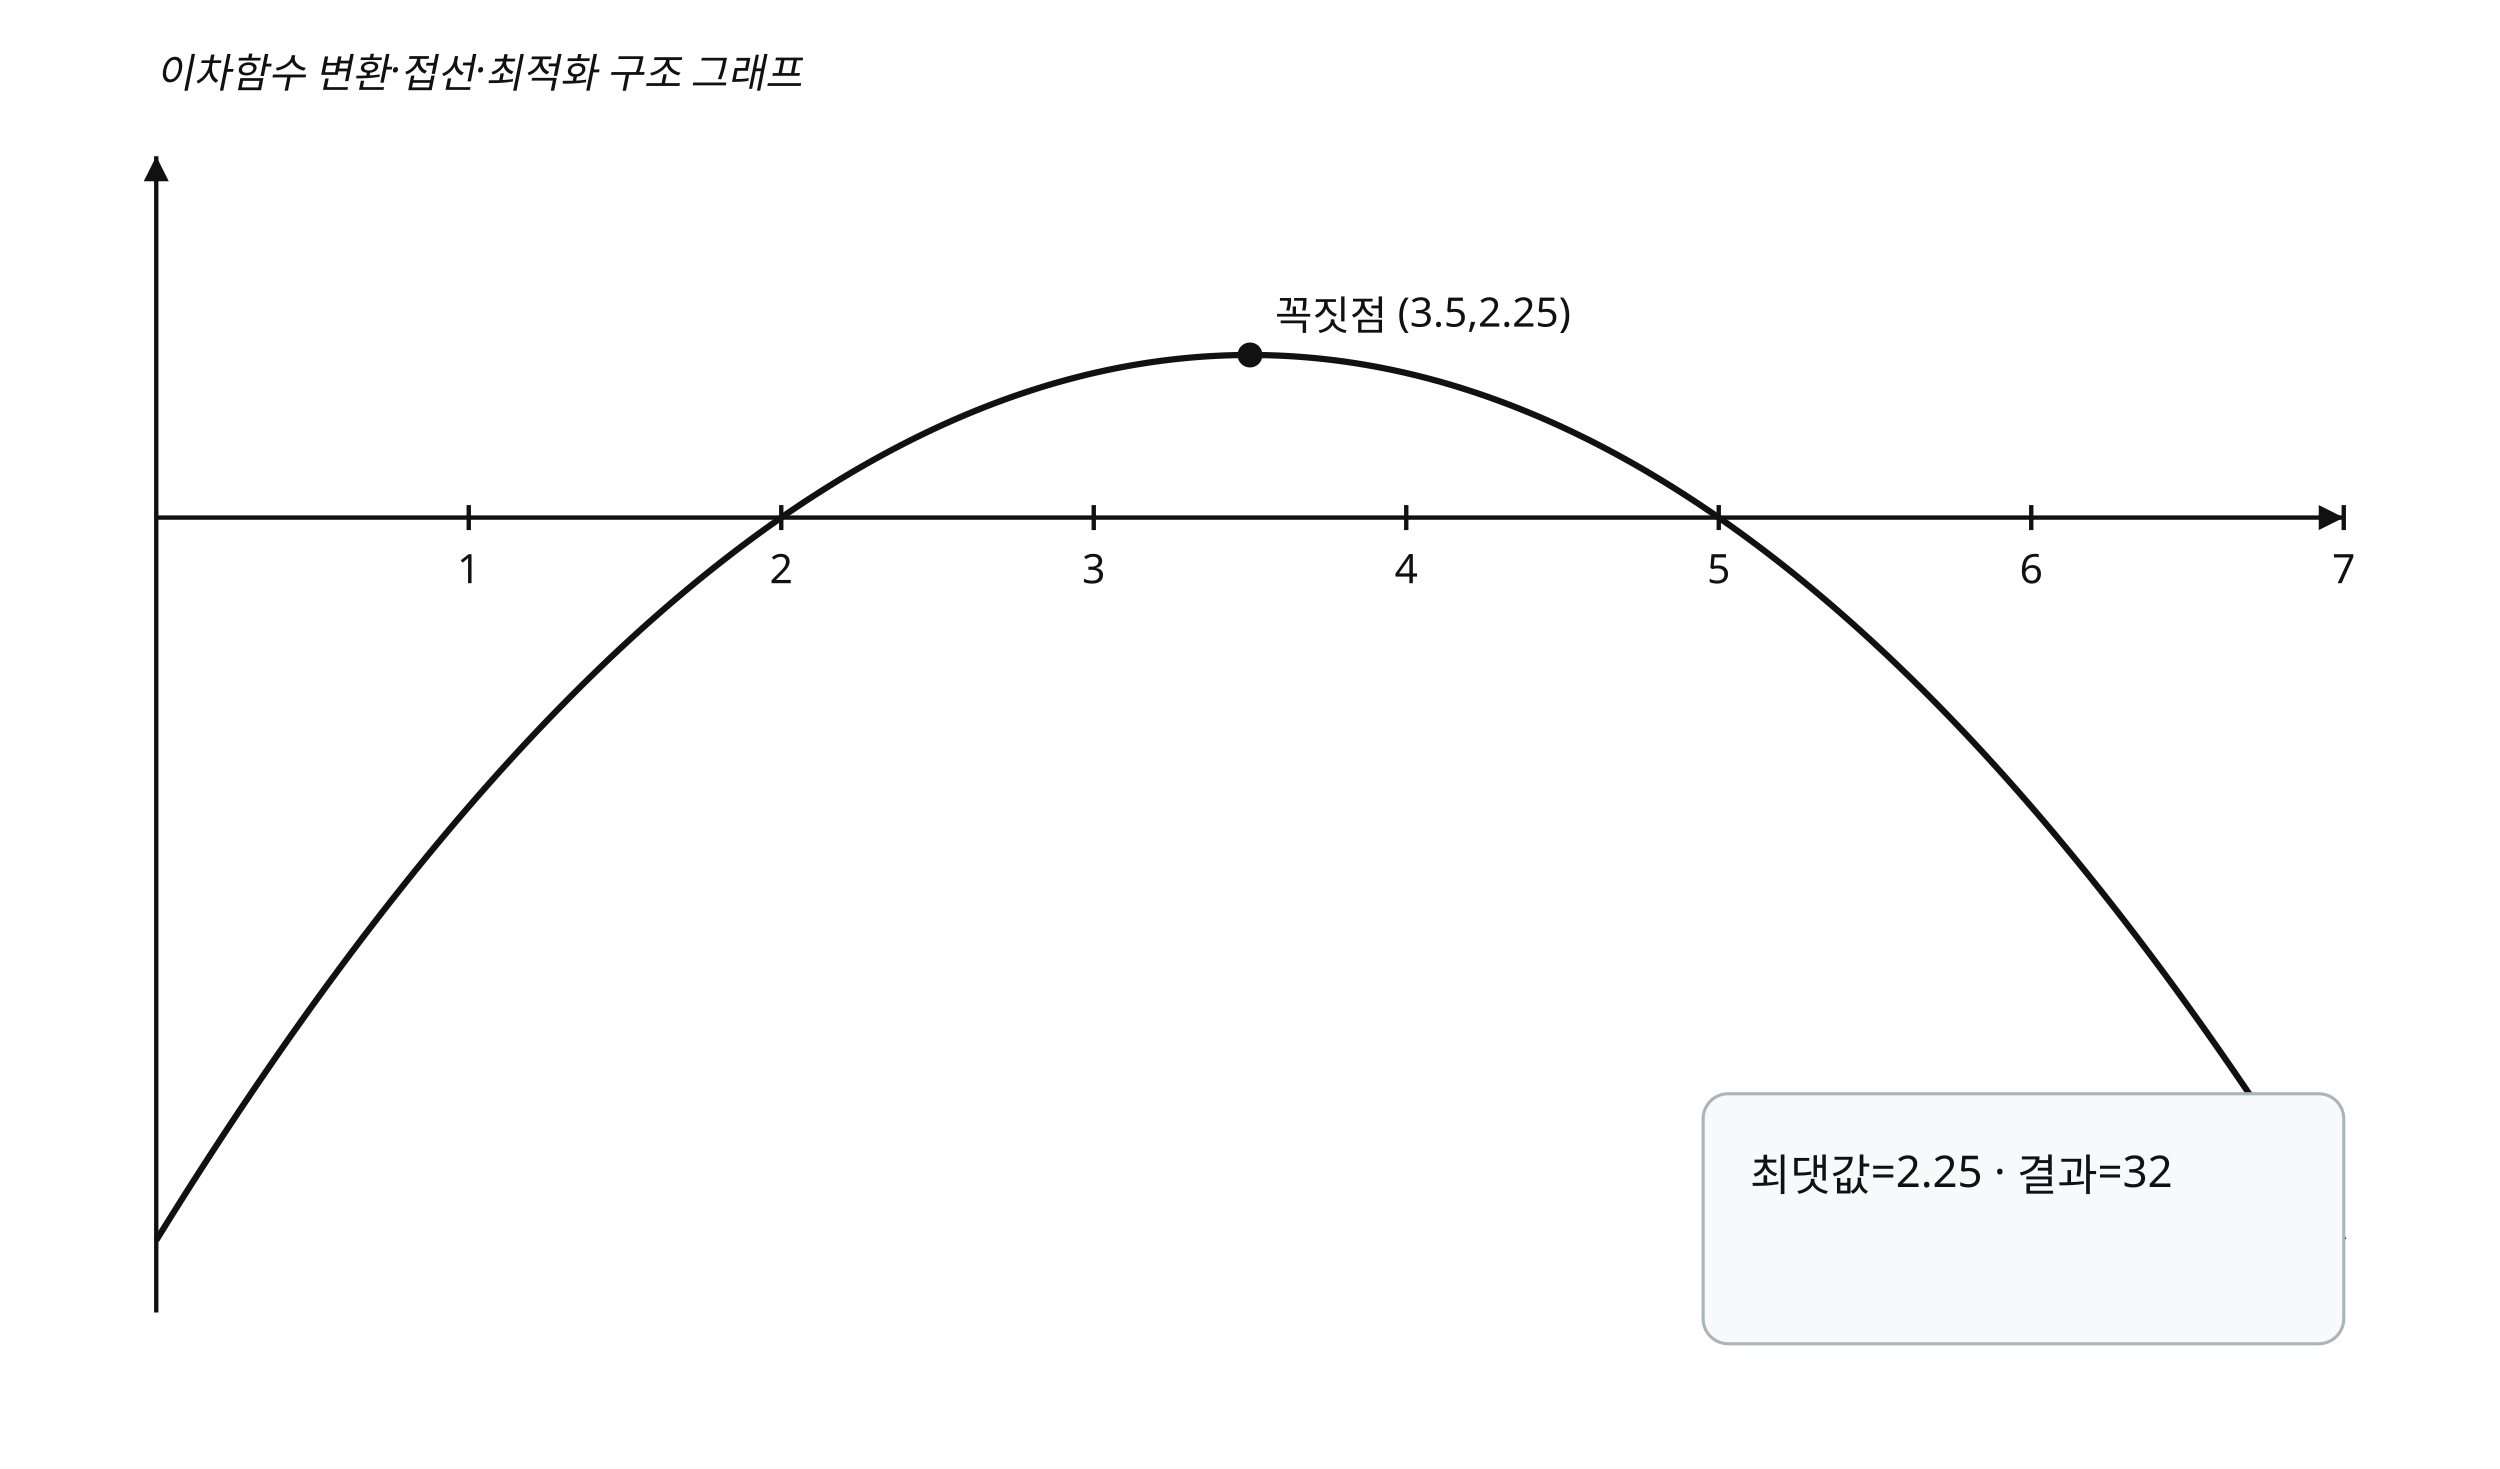
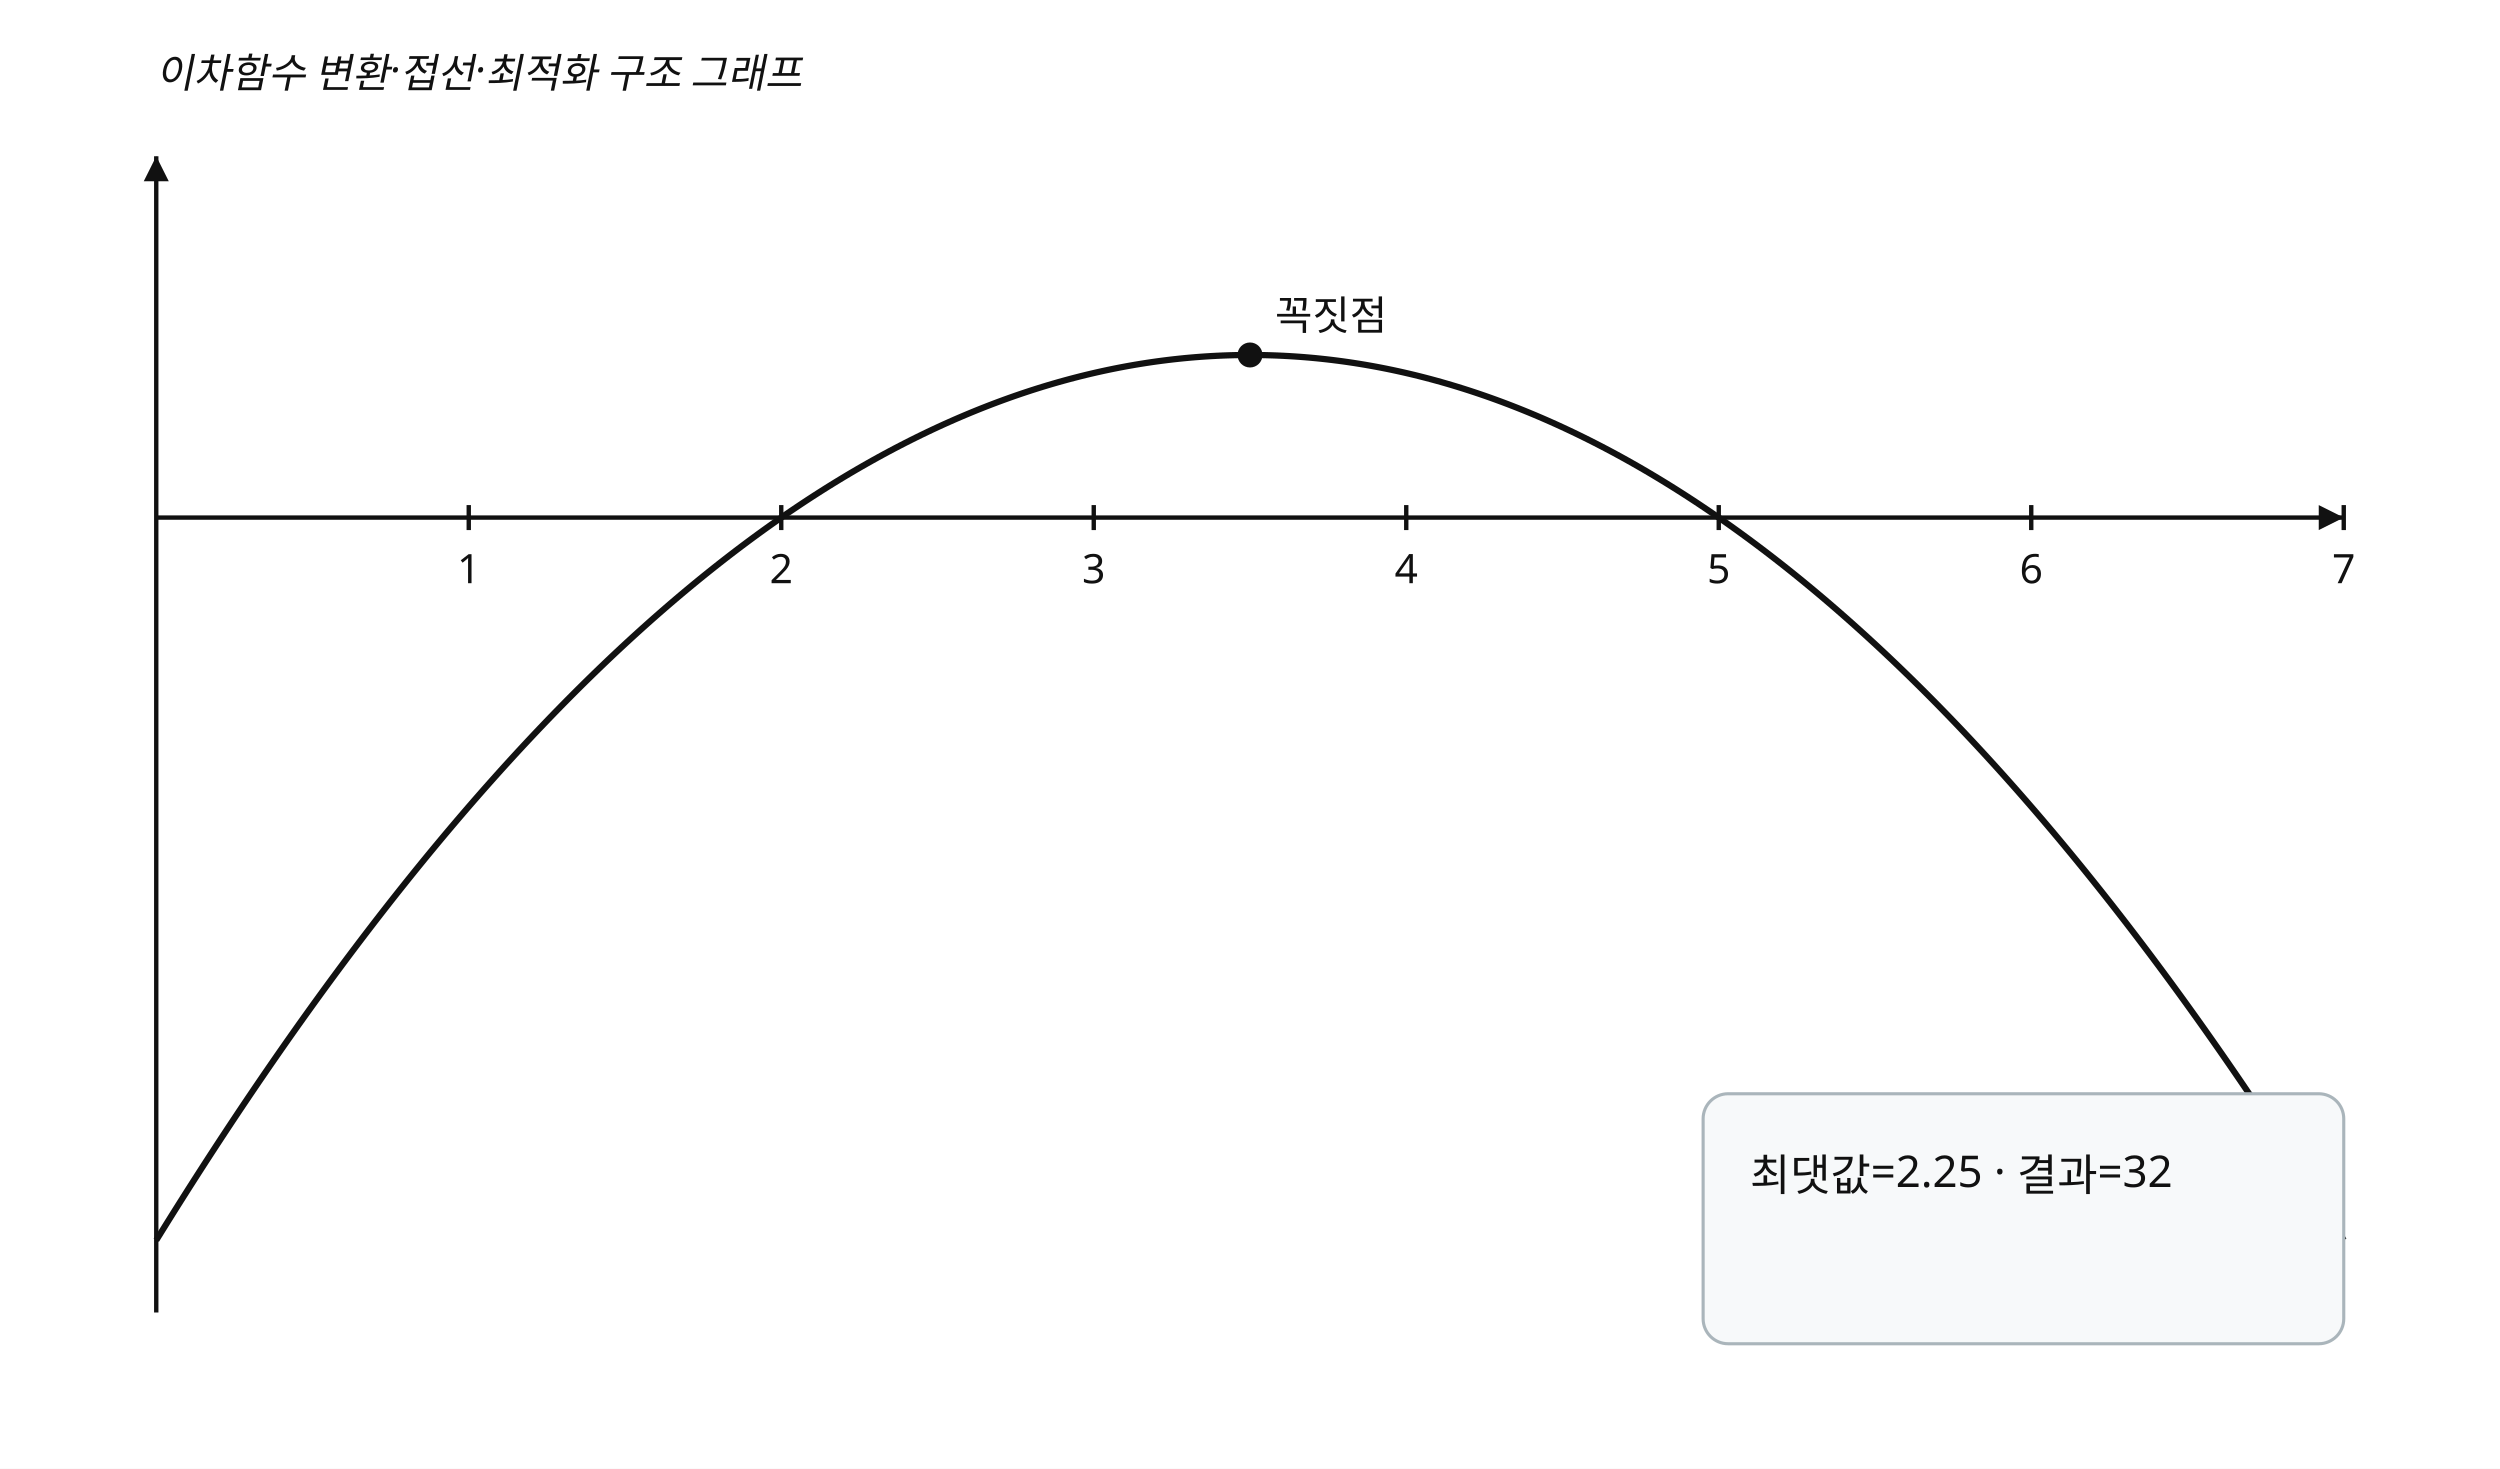
<svg xmlns="http://www.w3.org/2000/svg" width="800" height="470" viewBox="0 0 800 470" preserveAspectRatio="xMidYMid meet" role="img" data-visual-case="hs-r43-006" data-fact-hash="bae7d8e12c4d0888e101be7824daabee6141013bcc4859079d366f7d29648903" data-visual-provenance="candidate_builder_python_r43">
  <style>.axis{stroke:#111;stroke-width:1.4}.curve{fill:none;stroke:#111;stroke-width:2}.line{fill:none;stroke:#4d6875;stroke-width:1.8}.guide{stroke:#777;stroke-width:1;stroke-dasharray:5 4}.answer{stroke:#536d3f;stroke-width:7;stroke-linecap:round}.open{fill:#fff;stroke:#536d3f;stroke-width:3}.closed{fill:#536d3f}.point{fill:#111}.box{fill:#f7f9fa;stroke:#aab5bb}.label,.annotation,.tick{font-family:'Noto Sans KR','Malgun Gothic',sans-serif;font-size:13px;fill:#111}.small{font-size:12px}.annotation{font-style:italic}.panel{font-family:'Noto Sans KR','Malgun Gothic',sans-serif;font-size:14px;fill:#111}.arrow{fill:#111}</style>
  <rect width="800" height="470" fill="#fff" />
  <line x1="50" y1="165.625" x2="750" y2="165.625" class="axis" />
  <path d="M 750 165.625 l -8 -4 l 0 8 z" class="arrow" />
  <line x1="50" y1="50" x2="50" y2="420" class="axis" />
  <path d="M 50 50 l -4 8 l 8 0 z" class="arrow" />
  <line x1="150" y1="161.625" x2="150" y2="169.625" class="axis" />
  <text x="150" y="186.625" text-anchor="middle" class="label">1</text>
  <line x1="250" y1="161.625" x2="250" y2="169.625" class="axis" />
  <text x="250" y="186.625" text-anchor="middle" class="label">2</text>
  <line x1="350" y1="161.625" x2="350" y2="169.625" class="axis" />
  <text x="350" y="186.625" text-anchor="middle" class="label">3</text>
  <line x1="450" y1="161.625" x2="450" y2="169.625" class="axis" />
  <text x="450" y="186.625" text-anchor="middle" class="label">4</text>
  <line x1="550" y1="161.625" x2="550" y2="169.625" class="axis" />
  <text x="550" y="186.625" text-anchor="middle" class="label">5</text>
  <line x1="650" y1="161.625" x2="650" y2="169.625" class="axis" />
  <text x="650" y="186.625" text-anchor="middle" class="label">6</text>
  <line x1="750" y1="161.625" x2="750" y2="169.625" class="axis" />
  <text x="750" y="186.625" text-anchor="middle" class="label">7</text>
  <polyline points="50,396.875 51.75,394.049 53.5,391.238 55.25,388.44 57,385.657 58.75,382.888 60.5,380.133 62.25,377.392 64,374.666 65.75,371.953 67.5,369.255 69.25,366.571 71,363.901 72.75,361.245 74.5,358.604 76.25,355.976 78,353.363 79.75,350.764 81.5,348.179 83.25,345.608 85,343.052 86.75,340.509 88.5,337.981 90.25,335.467 92,332.967 93.75,330.481 95.5,328.009 97.25,325.552 99,323.109 100.75,320.679 102.5,318.264 104.25,315.864 106,313.477 107.75,311.105 109.5,308.746 111.25,306.402 113,304.072 114.75,301.756 116.5,299.455 118.25,297.167 120,294.894 121.75,292.635 123.5,290.39 125.25,288.159 127,285.942 128.75,283.74 130.5,281.551 132.25,279.377 134,277.217 135.75,275.071 137.5,272.939 139.25,270.822 141,268.719 142.75,266.629 144.5,264.554 146.25,262.493 148,260.447 149.75,258.414 151.5,256.396 153.25,254.392 155,252.402 156.75,250.426 158.5,248.464 160.25,246.516 162,244.583 163.75,242.664 165.5,240.759 167.25,238.868 169,236.991 170.75,235.128 172.5,233.28 174.25,231.446 176,229.626 177.75,227.82 179.5,226.028 181.25,224.25 183,222.487 184.75,220.738 186.5,219.003 188.25,217.282 190,215.575 191.75,213.882 193.5,212.204 195.25,210.54 197,208.89 198.75,207.254 200.5,205.632 202.25,204.024 204,202.431 205.75,200.851 207.5,199.286 209.25,197.735 211,196.199 212.75,194.676 214.5,193.167 216.25,191.673 218,190.193 219.75,188.727 221.5,187.275 223.25,185.838 225,184.414 226.75,183.005 228.5,181.61 230.25,180.229 232,178.862 233.75,177.509 235.5,176.171 237.25,174.846 239,173.536 240.75,172.24 242.5,170.958 244.25,169.691 246,168.437 247.75,167.198 249.5,165.972 251.25,164.761 253,163.565 254.75,162.382 256.5,161.213 258.25,160.059 260,158.919 261.75,157.793 263.5,156.681 265.25,155.583 267,154.5 268.75,153.43 270.5,152.375 272.25,151.334 274,150.307 275.75,149.294 277.5,148.296 279.25,147.311 281,146.341 282.75,145.385 284.5,144.443 286.25,143.515 288,142.602 289.75,141.702 291.5,140.817 293.25,139.946 295,139.089 296.75,138.246 298.5,137.418 300.25,136.603 302,135.803 303.75,135.017 305.5,134.245 307.25,133.487 309,132.744 310.75,132.014 312.5,131.299 314.25,130.598 316,129.911 317.75,129.238 319.5,128.579 321.25,127.935 323,127.305 324.75,126.688 326.5,126.086 328.25,125.499 330,124.925 331.75,124.366 333.5,123.82 335.25,123.289 337,122.772 338.75,122.269 340.5,121.781 342.25,121.306 344,120.846 345.75,120.4 347.5,119.968 349.25,119.55 351,119.146 352.75,118.757 354.5,118.381 356.25,118.02 358,117.673 359.75,117.34 361.5,117.021 363.25,116.717 365,116.427 366.75,116.15 368.5,115.888 370.25,115.64 372,115.407 373.75,115.187 375.5,114.982 377.25,114.791 379,114.614 380.75,114.451 382.5,114.302 384.25,114.167 386,114.047 387.75,113.941 389.5,113.849 391.25,113.771 393,113.707 394.75,113.657 396.5,113.622 398.25,113.601 400,113.594 401.75,113.601 403.5,113.622 405.25,113.657 407,113.707 408.75,113.771 410.5,113.849 412.25,113.941 414,114.047 415.75,114.167 417.5,114.302 419.25,114.451 421,114.614 422.75,114.791 424.5,114.982 426.25,115.187 428,115.407 429.75,115.64 431.5,115.888 433.25,116.15 435,116.427 436.75,116.717 438.5,117.021 440.25,117.34 442,117.673 443.75,118.02 445.5,118.381 447.25,118.757 449,119.146 450.75,119.55 452.5,119.968 454.25,120.4 456,120.846 457.75,121.306 459.5,121.781 461.25,122.269 463,122.772 464.75,123.289 466.5,123.82 468.25,124.366 470,124.925 471.75,125.499 473.5,126.086 475.25,126.688 477,127.305 478.75,127.935 480.5,128.579 482.25,129.238 484,129.911 485.75,130.598 487.5,131.299 489.25,132.014 491,132.744 492.75,133.487 494.5,134.245 496.25,135.017 498,135.803 499.75,136.603 501.5,137.418 503.25,138.246 505,139.089 506.75,139.946 508.5,140.817 510.25,141.702 512,142.602 513.75,143.515 515.5,144.443 517.25,145.385 519,146.341 520.75,147.311 522.5,148.296 524.25,149.294 526,150.307 527.75,151.334 529.5,152.375 531.25,153.43 533,154.5 534.75,155.583 536.5,156.681 538.25,157.793 540,158.919 541.75,160.059 543.5,161.213 545.25,162.382 547,163.565 548.75,164.761 550.5,165.972 552.25,167.198 554,168.437 555.75,169.691 557.5,170.958 559.25,172.24 561,173.536 562.75,174.846 564.5,176.171 566.25,177.509 568,178.862 569.75,180.229 571.5,181.61 573.25,183.005 575,184.414 576.75,185.838 578.5,187.275 580.25,188.727 582,190.193 583.75,191.673 585.5,193.167 587.25,194.676 589,196.199 590.75,197.735 592.5,199.286 594.25,200.851 596,202.431 597.75,204.024 599.5,205.632 601.25,207.254 603,208.89 604.75,210.54 606.5,212.204 608.25,213.882 610,215.575 611.75,217.282 613.5,219.003 615.25,220.738 617,222.487 618.75,224.25 620.5,226.028 622.25,227.82 624,229.626 625.75,231.446 627.5,233.28 629.25,235.128 631,236.991 632.75,238.868 634.5,240.759 636.25,242.664 638,244.583 639.75,246.516 641.5,248.464 643.25,250.426 645,252.402 646.75,254.392 648.5,256.396 650.25,258.414 652,260.447 653.75,262.493 655.5,264.554 657.25,266.629 659,268.719 660.75,270.822 662.5,272.939 664.25,275.071 666,277.217 667.75,279.377 669.5,281.551 671.25,283.74 673,285.942 674.75,288.159 676.5,290.39 678.25,292.635 680,294.894 681.75,297.167 683.5,299.455 685.25,301.756 687,304.072 688.75,306.402 690.5,308.746 692.25,311.105 694,313.477 695.75,315.864 697.5,318.264 699.25,320.679 701,323.109 702.75,325.552 704.5,328.009 706.25,330.481 708,332.967 709.75,335.467 711.5,337.981 713.25,340.509 715,343.052 716.75,345.608 718.5,348.179 720.25,350.764 722,353.363 723.75,355.976 725.5,358.604 727.25,361.245 729,363.901 730.75,366.571 732.5,369.255 734.25,371.953 736,374.666 737.75,377.392 739.5,380.133 741.25,382.888 743,385.657 744.75,388.44 746.5,391.238 748.25,394.049 750,396.875" class="curve" />
  <circle cx="400" cy="113.594" r="4" class="point" />
-   <text x="408" y="105.594" class="label">꼭짓점 (3.5,2.25)</text>
+   <text x="408" y="105.594" class="label">꼭짓점</text>
  <text x="50" y="28" class="annotation">이차함수 변환·접선·최적화 구조 그래프</text>
  <rect x="545" y="350" width="205" height="80" rx="8" class="box" />
  <text x="560" y="381" class="panel">최댓값=2.25 · 결과=32</text>
</svg>
